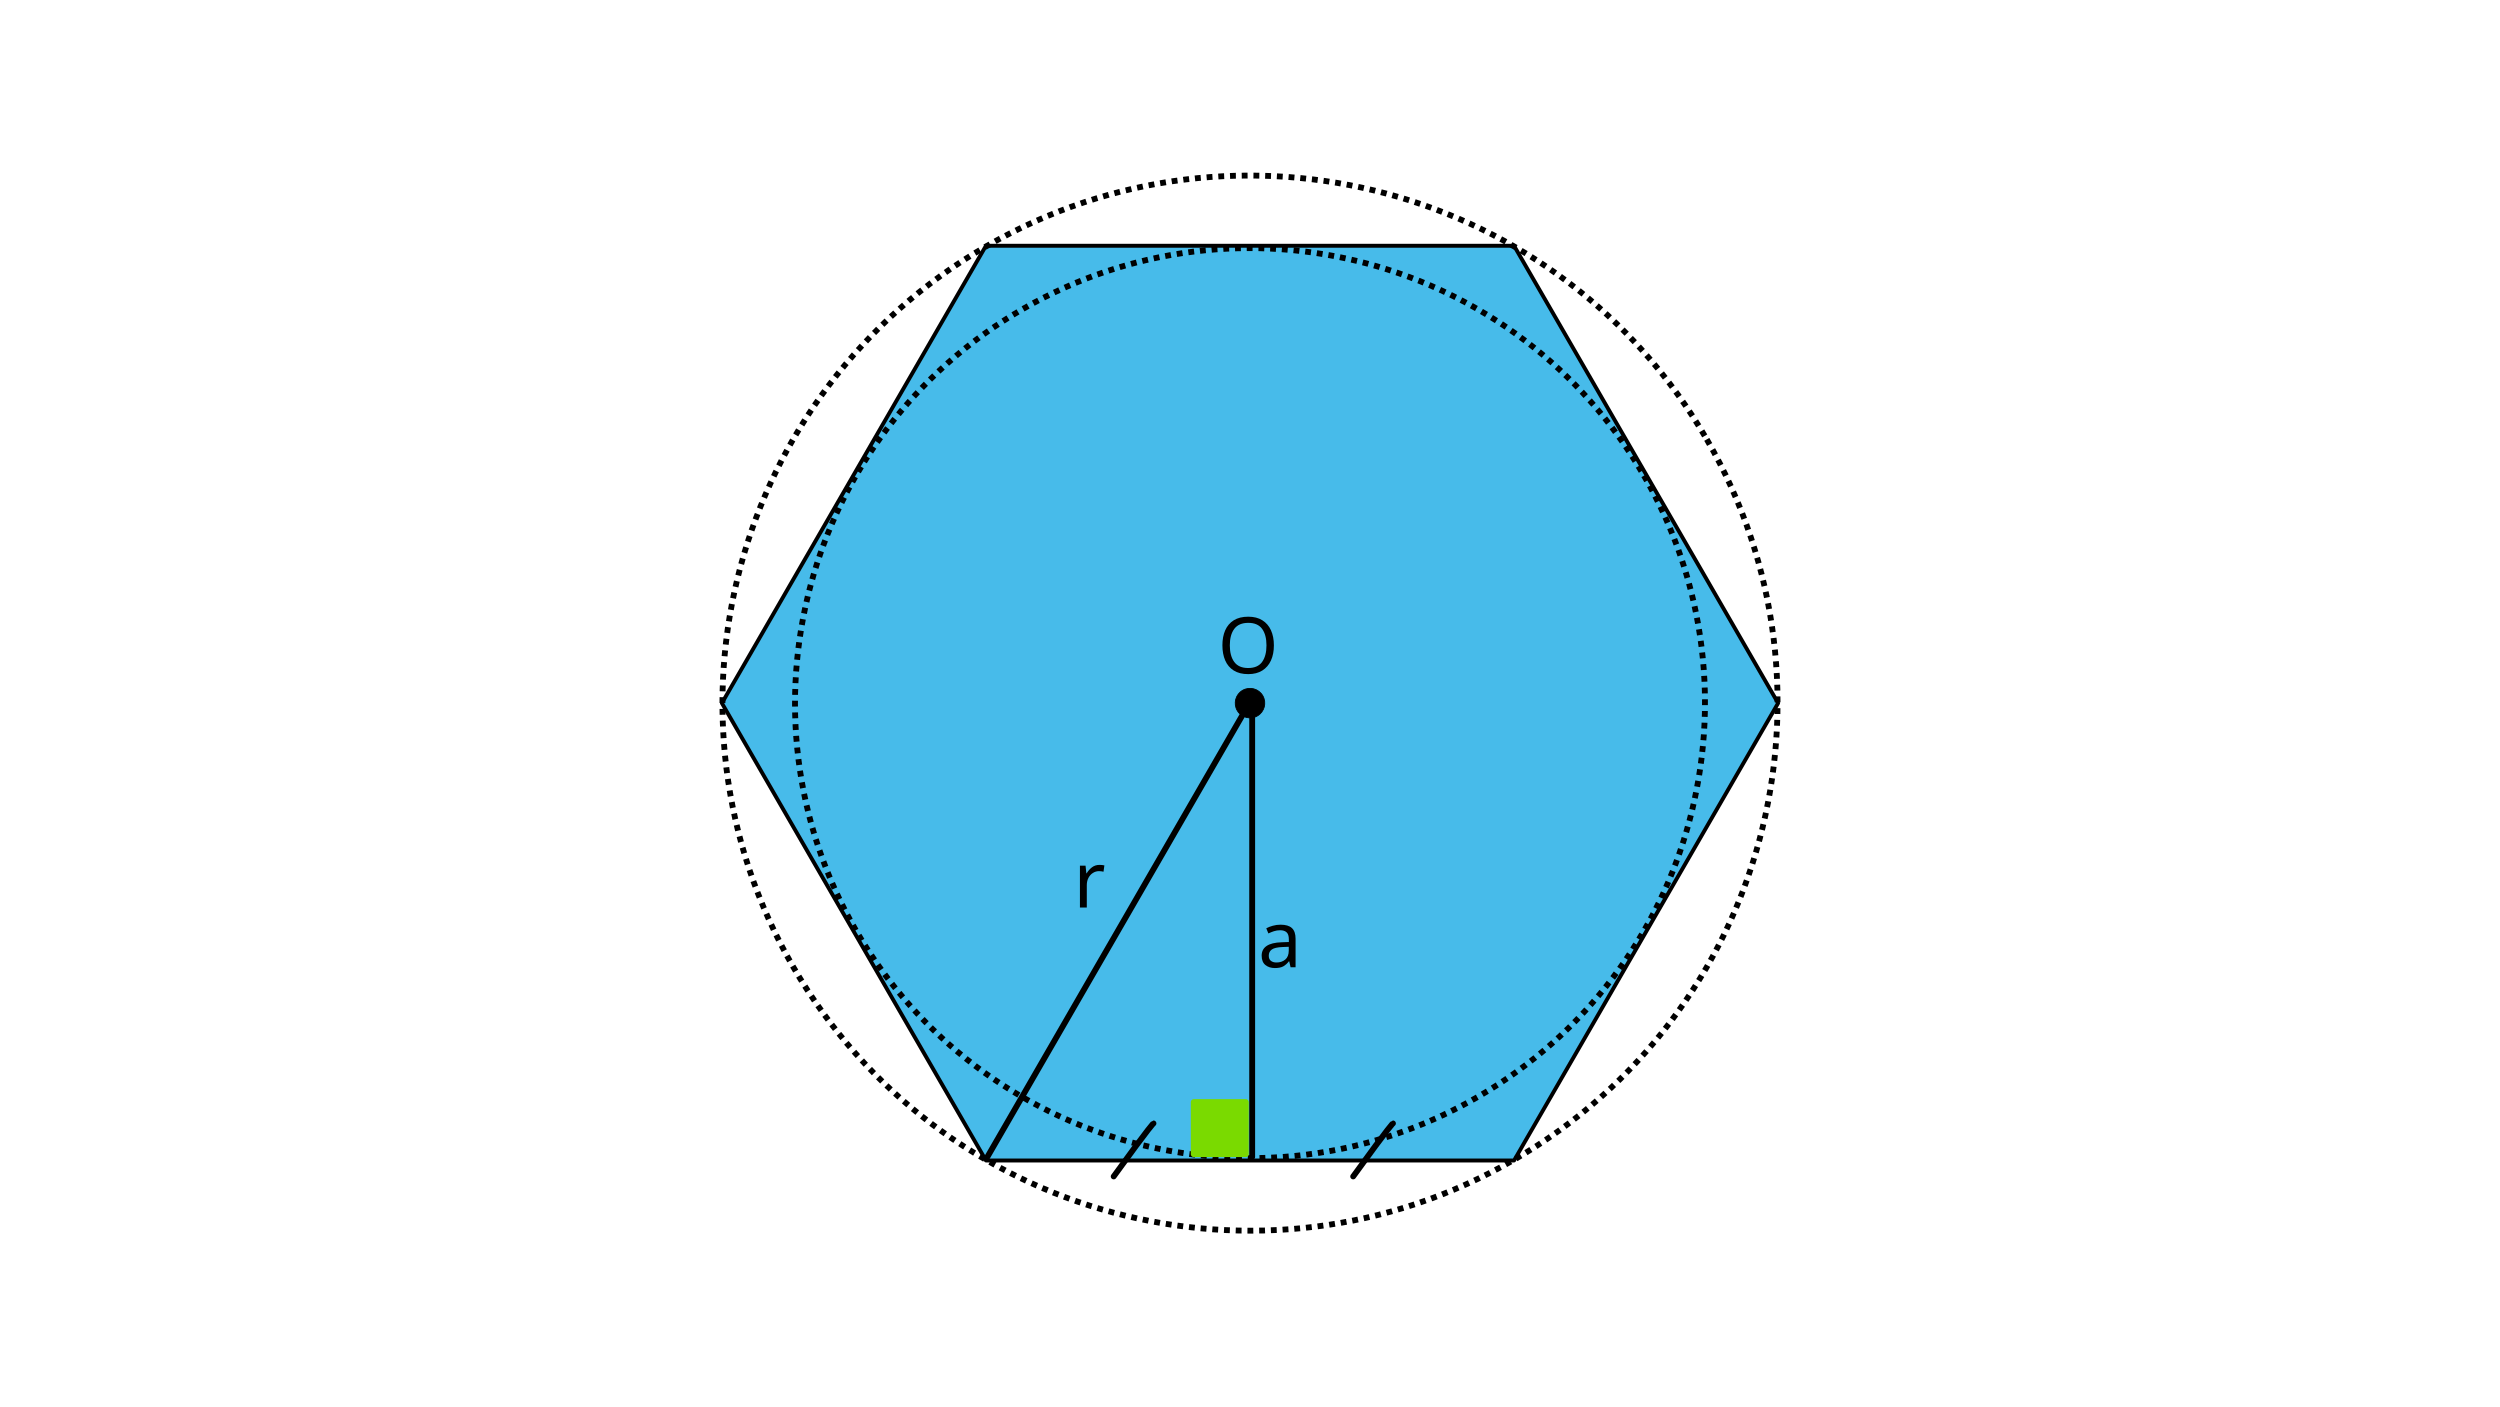
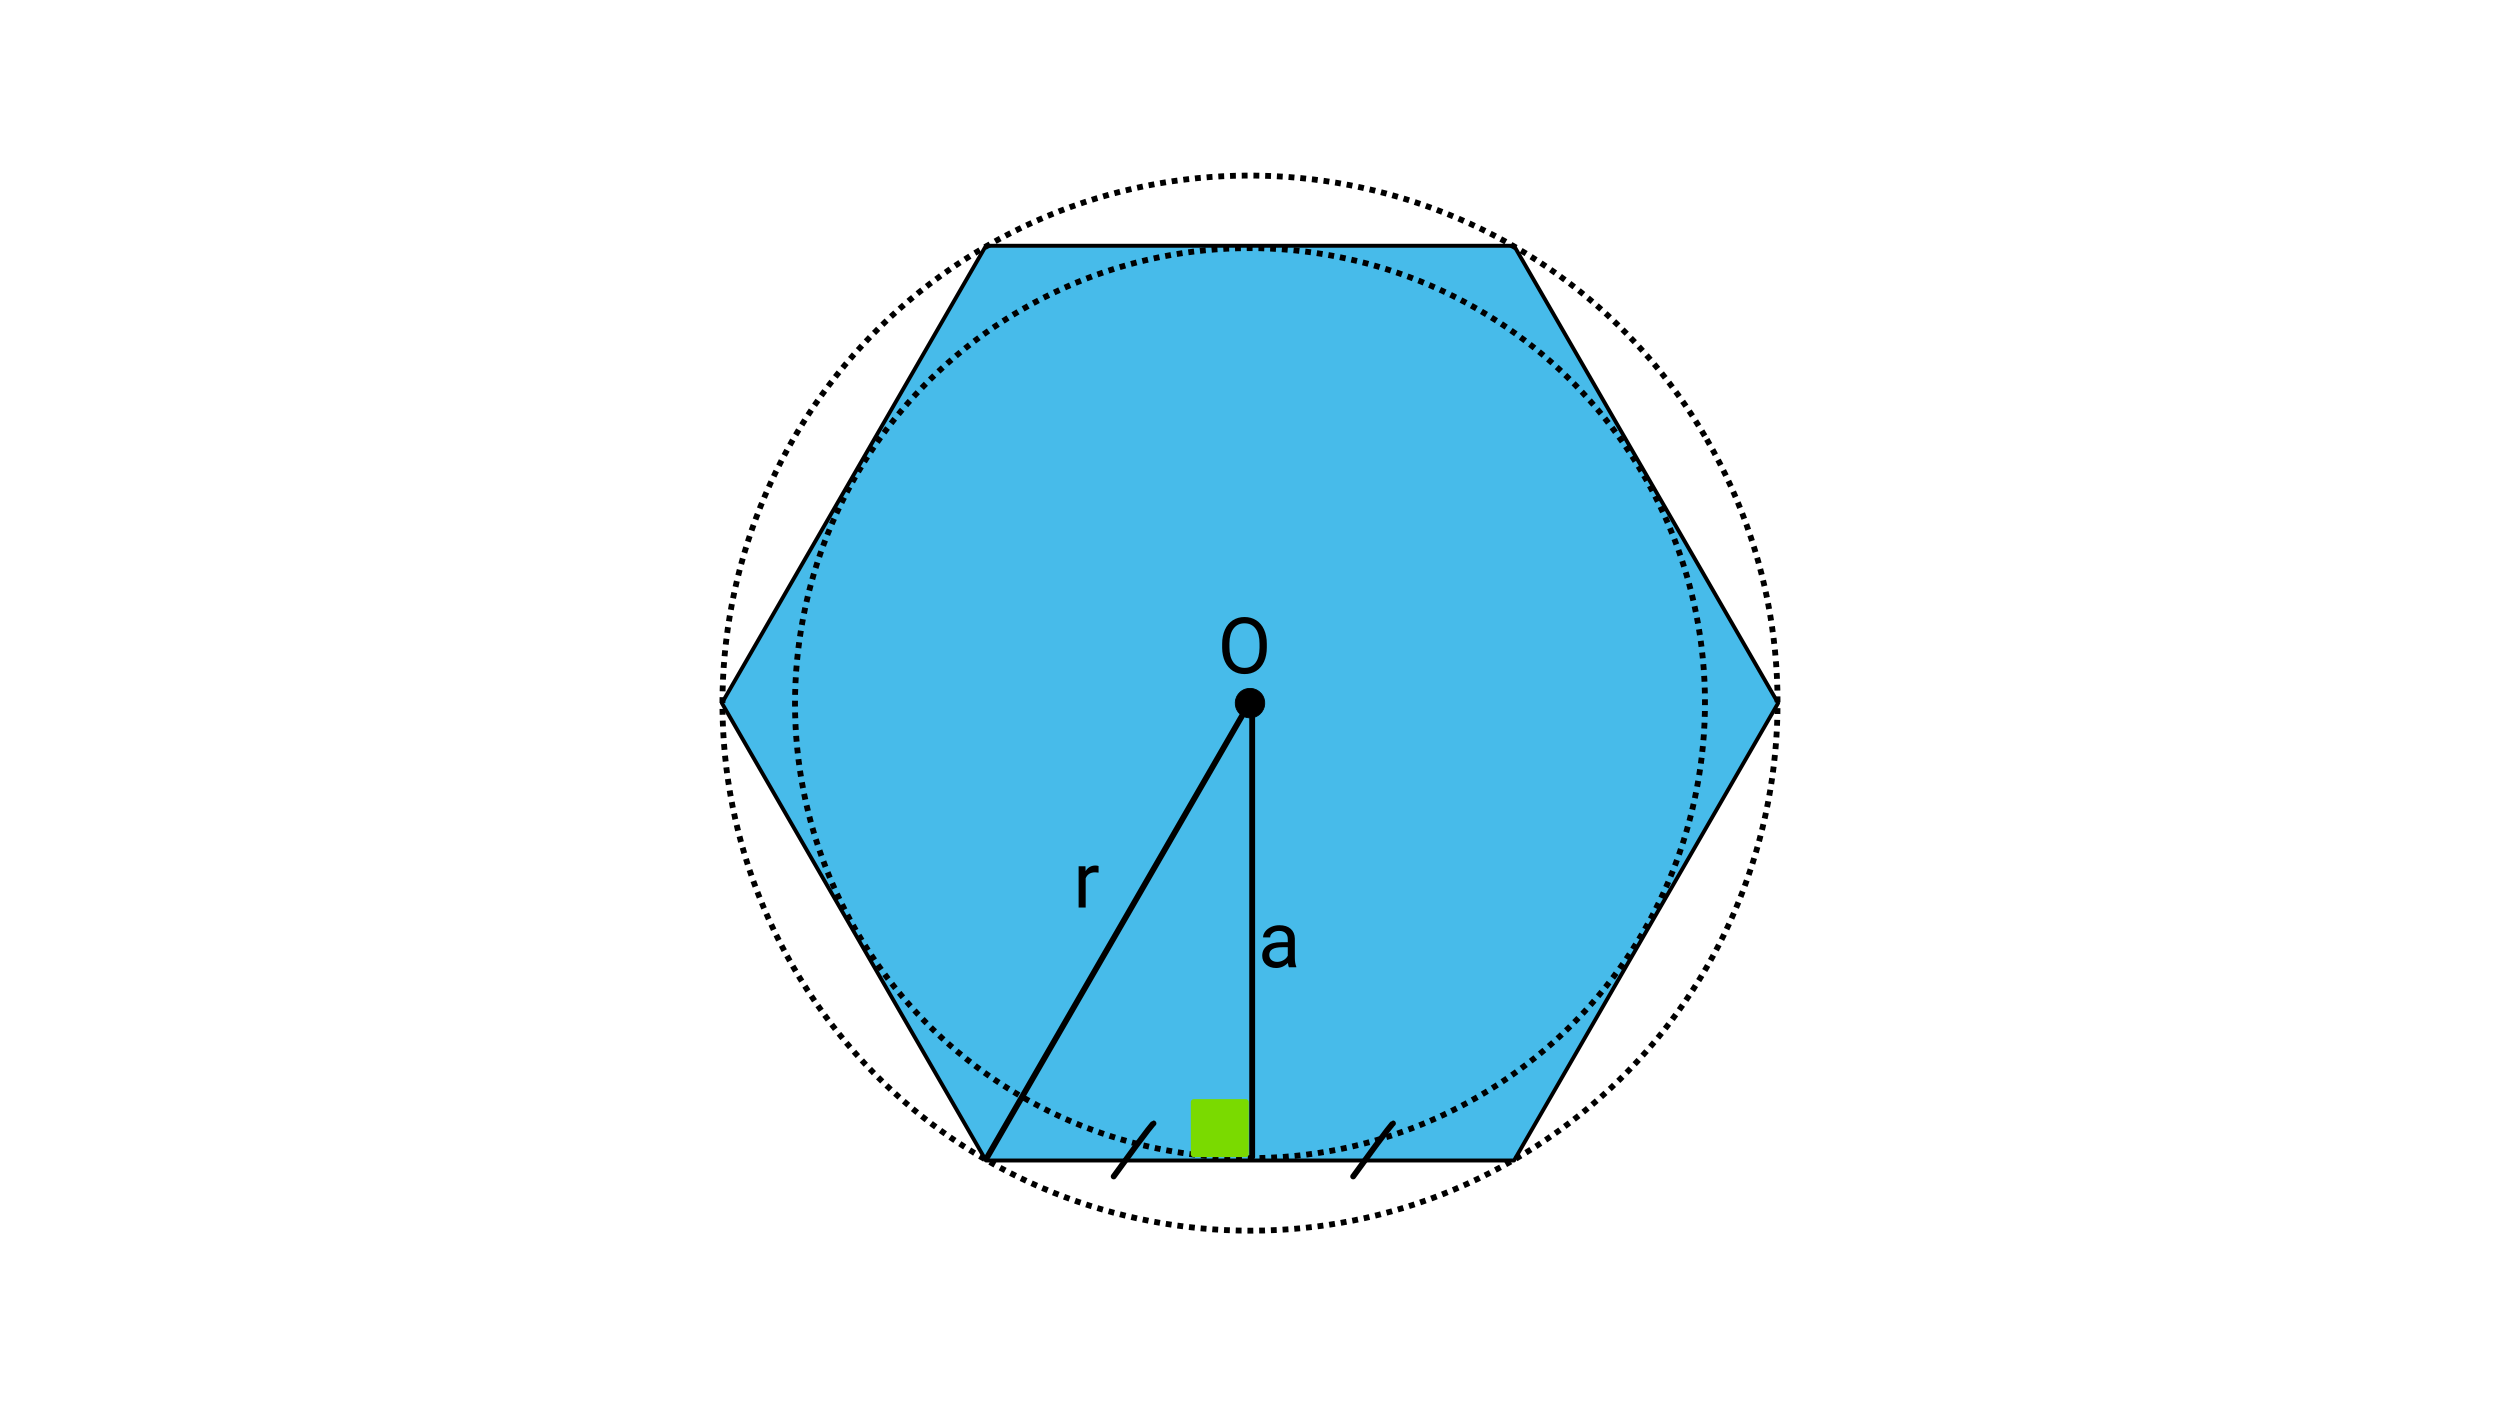
<svg xmlns="http://www.w3.org/2000/svg" width="1280" height="720" viewBox="0 0 1280 720" id="svg3407" version="1.1">
  <defs id="defs3409">
    <marker orient="auto" refY="0.0" refX="0.0" id="Arrow1Lstart" style="overflow:visible">
      <path id="path4196" d="M 0.0,0.0 L 5.0,-5.0 L -12.5,0.0 L 5.0,5.0 L 0.0,0.0 z " style="fill-rule:evenodd;stroke:#000000;stroke-width:1pt;stroke-opacity:1;fill:#000000;fill-opacity:1" transform="scale(0.8) translate(12.5,0)" />
    </marker>
  </defs>
  <g id="layer1" transform="translate(0,-332.3621)">
    <g id="g4300" transform="translate(-862.8572,-685.7143)">
      <g id="g4184" transform="matrix(0.8660254,-0.5,0.5,0.8660254,-487.6935,936.0558)">
        <path id="polygon" d="m 1737.023,1513.272 -234.166,135.196 -234.166,-135.196 0,-270.391 234.166,-135.196 234.166,135.196 z" style="opacity:1;fill:#47bbea;fill-opacity:1;stroke:#000000;stroke-width:2;stroke-linecap:butt;stroke-linejoin:round;stroke-miterlimit:4;stroke-dasharray:none;stroke-opacity:1" />
-         <circle r="232.914" cy="1378.076" cx="1502.857" id="internalCircle" style="opacity:1;fill:none;fill-opacity:1;stroke:#000000;stroke-width:3;stroke-linecap:butt;stroke-linejoin:round;stroke-miterlimit:4;stroke-dasharray:3, 3;stroke-dashoffset:0;stroke-opacity:1" />
-         <circle r="270.067" cy="1378.076" cx="1502.857" id="externalCircle" style="opacity:1;fill:none;fill-opacity:1;stroke:#000000;stroke-width:3;stroke-linecap:butt;stroke-linejoin:round;stroke-miterlimit:4;stroke-dasharray:3, 3;stroke-dashoffset:0;stroke-opacity:1" />
-         <circle r="7.559" cy="1378.076" cx="1502.857" id="center" style="opacity:1;fill:#000000;fill-opacity:1;stroke:#000000;stroke-width:0.442;stroke-linecap:butt;stroke-linejoin:round;stroke-miterlimit:4;stroke-dasharray:none;stroke-dashoffset:0;stroke-opacity:1" />
+         <path style="opacity:1;fill:none;fill-opacity:1;stroke:#000000;stroke-width:3;stroke-linecap:butt;stroke-linejoin:round;stroke-miterlimit:4;stroke-dasharray:3, 3;stroke-dashoffset:0;stroke-opacity:1" d="m 1735.772,1378.076 a 232.914,232.914 0 0 1 -232.914,232.914 232.914,232.914 0 0 1 -232.915,-232.914 232.914,232.914 0 0 1 232.915,-232.914 232.914,232.914 0 0 1 232.914,232.914 z" id="internalCircle" />
+         <path style="opacity:1;fill:none;fill-opacity:1;stroke:#000000;stroke-width:3;stroke-linecap:butt;stroke-linejoin:round;stroke-miterlimit:4;stroke-dasharray:3, 3;stroke-dashoffset:0;stroke-opacity:1" d="m 1772.924,1378.076 a 270.067,270.067 0 0 1 -270.067,270.067 270.067,270.067 0 0 1 -270.067,-270.067 270.067,270.067 0 0 1 270.067,-270.067 270.067,270.067 0 0 1 270.067,270.067 z" id="externalCircle" />
+         <path style="opacity:1;fill:#000000;fill-opacity:1;stroke:#000000;stroke-width:0.442;stroke-linecap:butt;stroke-linejoin:round;stroke-miterlimit:4;stroke-dasharray:none;stroke-dashoffset:0;stroke-opacity:1" d="m 1510.416,1378.076 a 7.559,7.559 0 0 1 -7.559,7.559 7.559,7.559 0 0 1 -7.559,-7.559 7.559,7.559 0 0 1 7.559,-7.559 7.559,7.559 0 0 1 7.559,7.559 z" id="center" />
        <path id="radius" d="m 1269.524,1512.476 232.904,-134.467" style="fill:#000000;fill-opacity:1;fill-rule:evenodd;stroke:#000000;stroke-width:3;stroke-linecap:round;stroke-linejoin:round;stroke-miterlimit:4;stroke-dasharray:none;stroke-opacity:1" />
        <path id="apothem" d="m 1503.437,1379.301 c -115.794,200.561 -115.794,200.561 -115.794,200.561" style="fill:none;fill-rule:evenodd;stroke:#000000;stroke-width:3;stroke-linecap:round;stroke-linejoin:round;stroke-miterlimit:4;stroke-dasharray:none;stroke-opacity:1" />
-         <rect style="opacity:1;fill:#7ada00;fill-opacity:1;stroke:#7ada00;stroke-width:3;stroke-linecap:round;stroke-linejoin:round;stroke-miterlimit:4;stroke-dasharray:none;stroke-dashoffset:0;stroke-opacity:1" id="angle90" width="26.667" height="26.667" x="1961.751" y="646.287" transform="matrix(0.8660254,0.5,-0.5,0.8660254,0,0)" />
-         <text xml:space="preserve" style="font-style:normal;font-weight:normal;font-size:40px;line-height:125%;font-family:sans-serif;letter-spacing:0px;word-spacing:0px;fill:#000000;fill-opacity:1;stroke:none;stroke-width:1px;stroke-linecap:butt;stroke-linejoin:miter;stroke-opacity:1" x="1994.678" y="577.255" id="apothemText" transform="matrix(0.8660254,0.5,-0.5,0.8660254,0,0)">
-           <tspan id="tspan4611" x="1994.678" y="577.255">a</tspan>
-         </text>
-         <text xml:space="preserve" style="font-style:normal;font-weight:normal;font-size:40px;line-height:125%;font-family:sans-serif;letter-spacing:0px;word-spacing:0px;fill:#000000;fill-opacity:1;stroke:none;stroke-width:1px;stroke-linecap:butt;stroke-linejoin:miter;stroke-opacity:1" x="1973.986" y="426.764" id="centerText" transform="matrix(0.8660254,0.5,-0.5,0.8660254,0,0)">
-           <tspan id="tspan4611-2" x="1973.986" y="426.764">O</tspan>
-         </text>
+         <path transform="matrix(0.8660254,0.5,-0.5,0.8660254,0,0)" style="opacity:1;fill:#7ada00;fill-opacity:1;stroke:#7ada00;stroke-width:3;stroke-linecap:round;stroke-linejoin:round;stroke-miterlimit:4;stroke-dasharray:none;stroke-dashoffset:0;stroke-opacity:1" d="m 1961.751,646.287 26.667,0 0,26.667 -26.667,0 z" id="angle90" />
+         <g transform="matrix(0.8660254,0.5,-0.5,0.8660254,0,0)" id="apothemText">
+           <path id="path8246" d="m 2005.635,555.732 c -1.536,0 -2.949,0.285 -4.238,0.857 -1.276,0.573 -2.292,1.354 -3.047,2.344 -0.742,0.977 -1.113,1.994 -1.113,3.049 l 3.633,0 c 0,-0.924 0.436,-1.714 1.309,-2.365 0.872,-0.651 1.953,-0.977 3.242,-0.977 1.471,0 2.585,0.378 3.34,1.133 0.755,0.742 1.133,1.747 1.133,3.01 l 0,1.658 -3.516,0 c -3.034,0 -5.391,0.612 -7.07,1.836 -1.667,1.211 -2.5,2.919 -2.5,5.119 0,1.81 0.664,3.307 1.992,4.492 1.341,1.172 3.053,1.758 5.137,1.758 2.331,0 4.336,-0.874 6.016,-2.619 0.13,1.068 0.299,1.81 0.508,2.227 l 3.789,0 0,-0.312 c -0.495,-1.146 -0.742,-2.687 -0.742,-4.627 l 0,-9.729 c -0.052,-2.135 -0.768,-3.809 -2.148,-5.02 -1.38,-1.224 -3.288,-1.834 -5.723,-1.834 z m 1.426,11.27 2.832,0 0,4.334 c -0.456,0.938 -1.191,1.699 -2.207,2.285 -1.016,0.586 -2.09,0.881 -3.223,0.881 -1.185,0 -2.155,-0.319 -2.91,-0.957 -0.755,-0.638 -1.133,-1.523 -1.133,-2.656 0,-2.591 2.214,-3.887 6.641,-3.887 z" />
+         </g>
+         <g transform="matrix(0.8660254,0.5,-0.5,0.8660254,0,0)" style="font-style:normal;font-variant:normal;font-weight:normal;font-stretch:normal;font-size:40px;line-height:125%;font-family:Roboto;-inkscape-font-specification:'Roboto, Normal';text-align:start;letter-spacing:0px;word-spacing:0px;writing-mode:lr-tb;text-anchor:start;fill:#000000;fill-opacity:1;stroke:none;stroke-width:1px;stroke-linecap:butt;stroke-linejoin:miter;stroke-opacity:1" id="centerText">
+           <path d="m 1999.162,413.463 q 0,4.18 -1.406,7.305 -1.406,3.105 -3.984,4.746 -2.578,1.641 -6.016,1.641 -3.359,0 -5.957,-1.641 -2.598,-1.66 -4.043,-4.707 -1.426,-3.066 -1.465,-7.09 l 0,-2.051 q 0,-4.102 1.426,-7.246 1.426,-3.145 4.023,-4.805 2.617,-1.68 5.977,-1.68 3.418,0 6.016,1.66 2.617,1.641 4.023,4.785 1.406,3.125 1.406,7.285 l 0,1.797 z m -3.731,-1.836 q 0,-5.059 -2.031,-7.754 -2.031,-2.715 -5.684,-2.715 -3.555,0 -5.606,2.715 -2.031,2.695 -2.09,7.5 l 0,2.09 q 0,4.902 2.051,7.715 2.07,2.793 5.684,2.793 3.633,0 5.625,-2.637 1.992,-2.656 2.051,-7.598 l 0,-2.109 z" style="" id="path4301" />
+         </g>
        <g id="slice">
          <path id="path4159" d="m 1321.249,1553.052 c 30.56,-13.71 31.213,-13.333 31.213,-13.333" style="fill:#000000;fill-opacity:1;fill-rule:evenodd;stroke:#000000;stroke-width:3;stroke-linecap:round;stroke-linejoin:miter;stroke-miterlimit:4;stroke-dasharray:none;stroke-opacity:1" />
          <path id="path4159-2" d="m 1427.44,1614.362 c 30.56,-13.71 31.213,-13.333 31.213,-13.333" style="fill:#000000;fill-opacity:1;fill-rule:evenodd;stroke:#000000;stroke-width:3;stroke-linecap:round;stroke-linejoin:miter;stroke-miterlimit:4;stroke-dasharray:none;stroke-opacity:1" />
        </g>
-         <text xml:space="preserve" style="font-style:normal;font-weight:normal;font-size:40px;line-height:125%;font-family:sans-serif;letter-spacing:0px;word-spacing:0px;fill:#000000;fill-opacity:1;stroke:none;stroke-width:1px;stroke-linecap:butt;stroke-linejoin:miter;stroke-opacity:1" x="1900.07" y="546.689" id="radiusText" transform="matrix(0.8660254,0.5,-0.5,0.8660254,0,0)">
-           <tspan id="tspan4611-1" x="1900.07" y="546.689">r</tspan>
-         </text>
+         <g transform="matrix(0.8660254,0.5,-0.5,0.8660254,0,0)" style="font-style:normal;font-variant:normal;font-weight:normal;font-stretch:normal;font-size:40px;line-height:125%;font-family:Roboto;-inkscape-font-specification:'Roboto, Normal';text-align:start;letter-spacing:0px;word-spacing:0px;writing-mode:lr-tb;text-anchor:start;fill:#000000;fill-opacity:1;stroke:none;stroke-width:1px;stroke-linecap:butt;stroke-linejoin:miter;stroke-opacity:1" id="radiusText">
+           <path id="path8239" style="" d="m 1911.418,525.166 c -2.175,0 -3.854,0.944 -5.039,2.832 l -0.059,-2.441 -3.516,0 0,21.133 3.613,0 0,-15 c 0.846,-2.018 2.454,-3.027 4.824,-3.027 0.638,0 1.23,0.046 1.777,0.137 l 0,-3.359 c -0.365,-0.182 -0.898,-0.273 -1.601,-0.273 z" />
+         </g>
      </g>
    </g>
  </g>
</svg>
